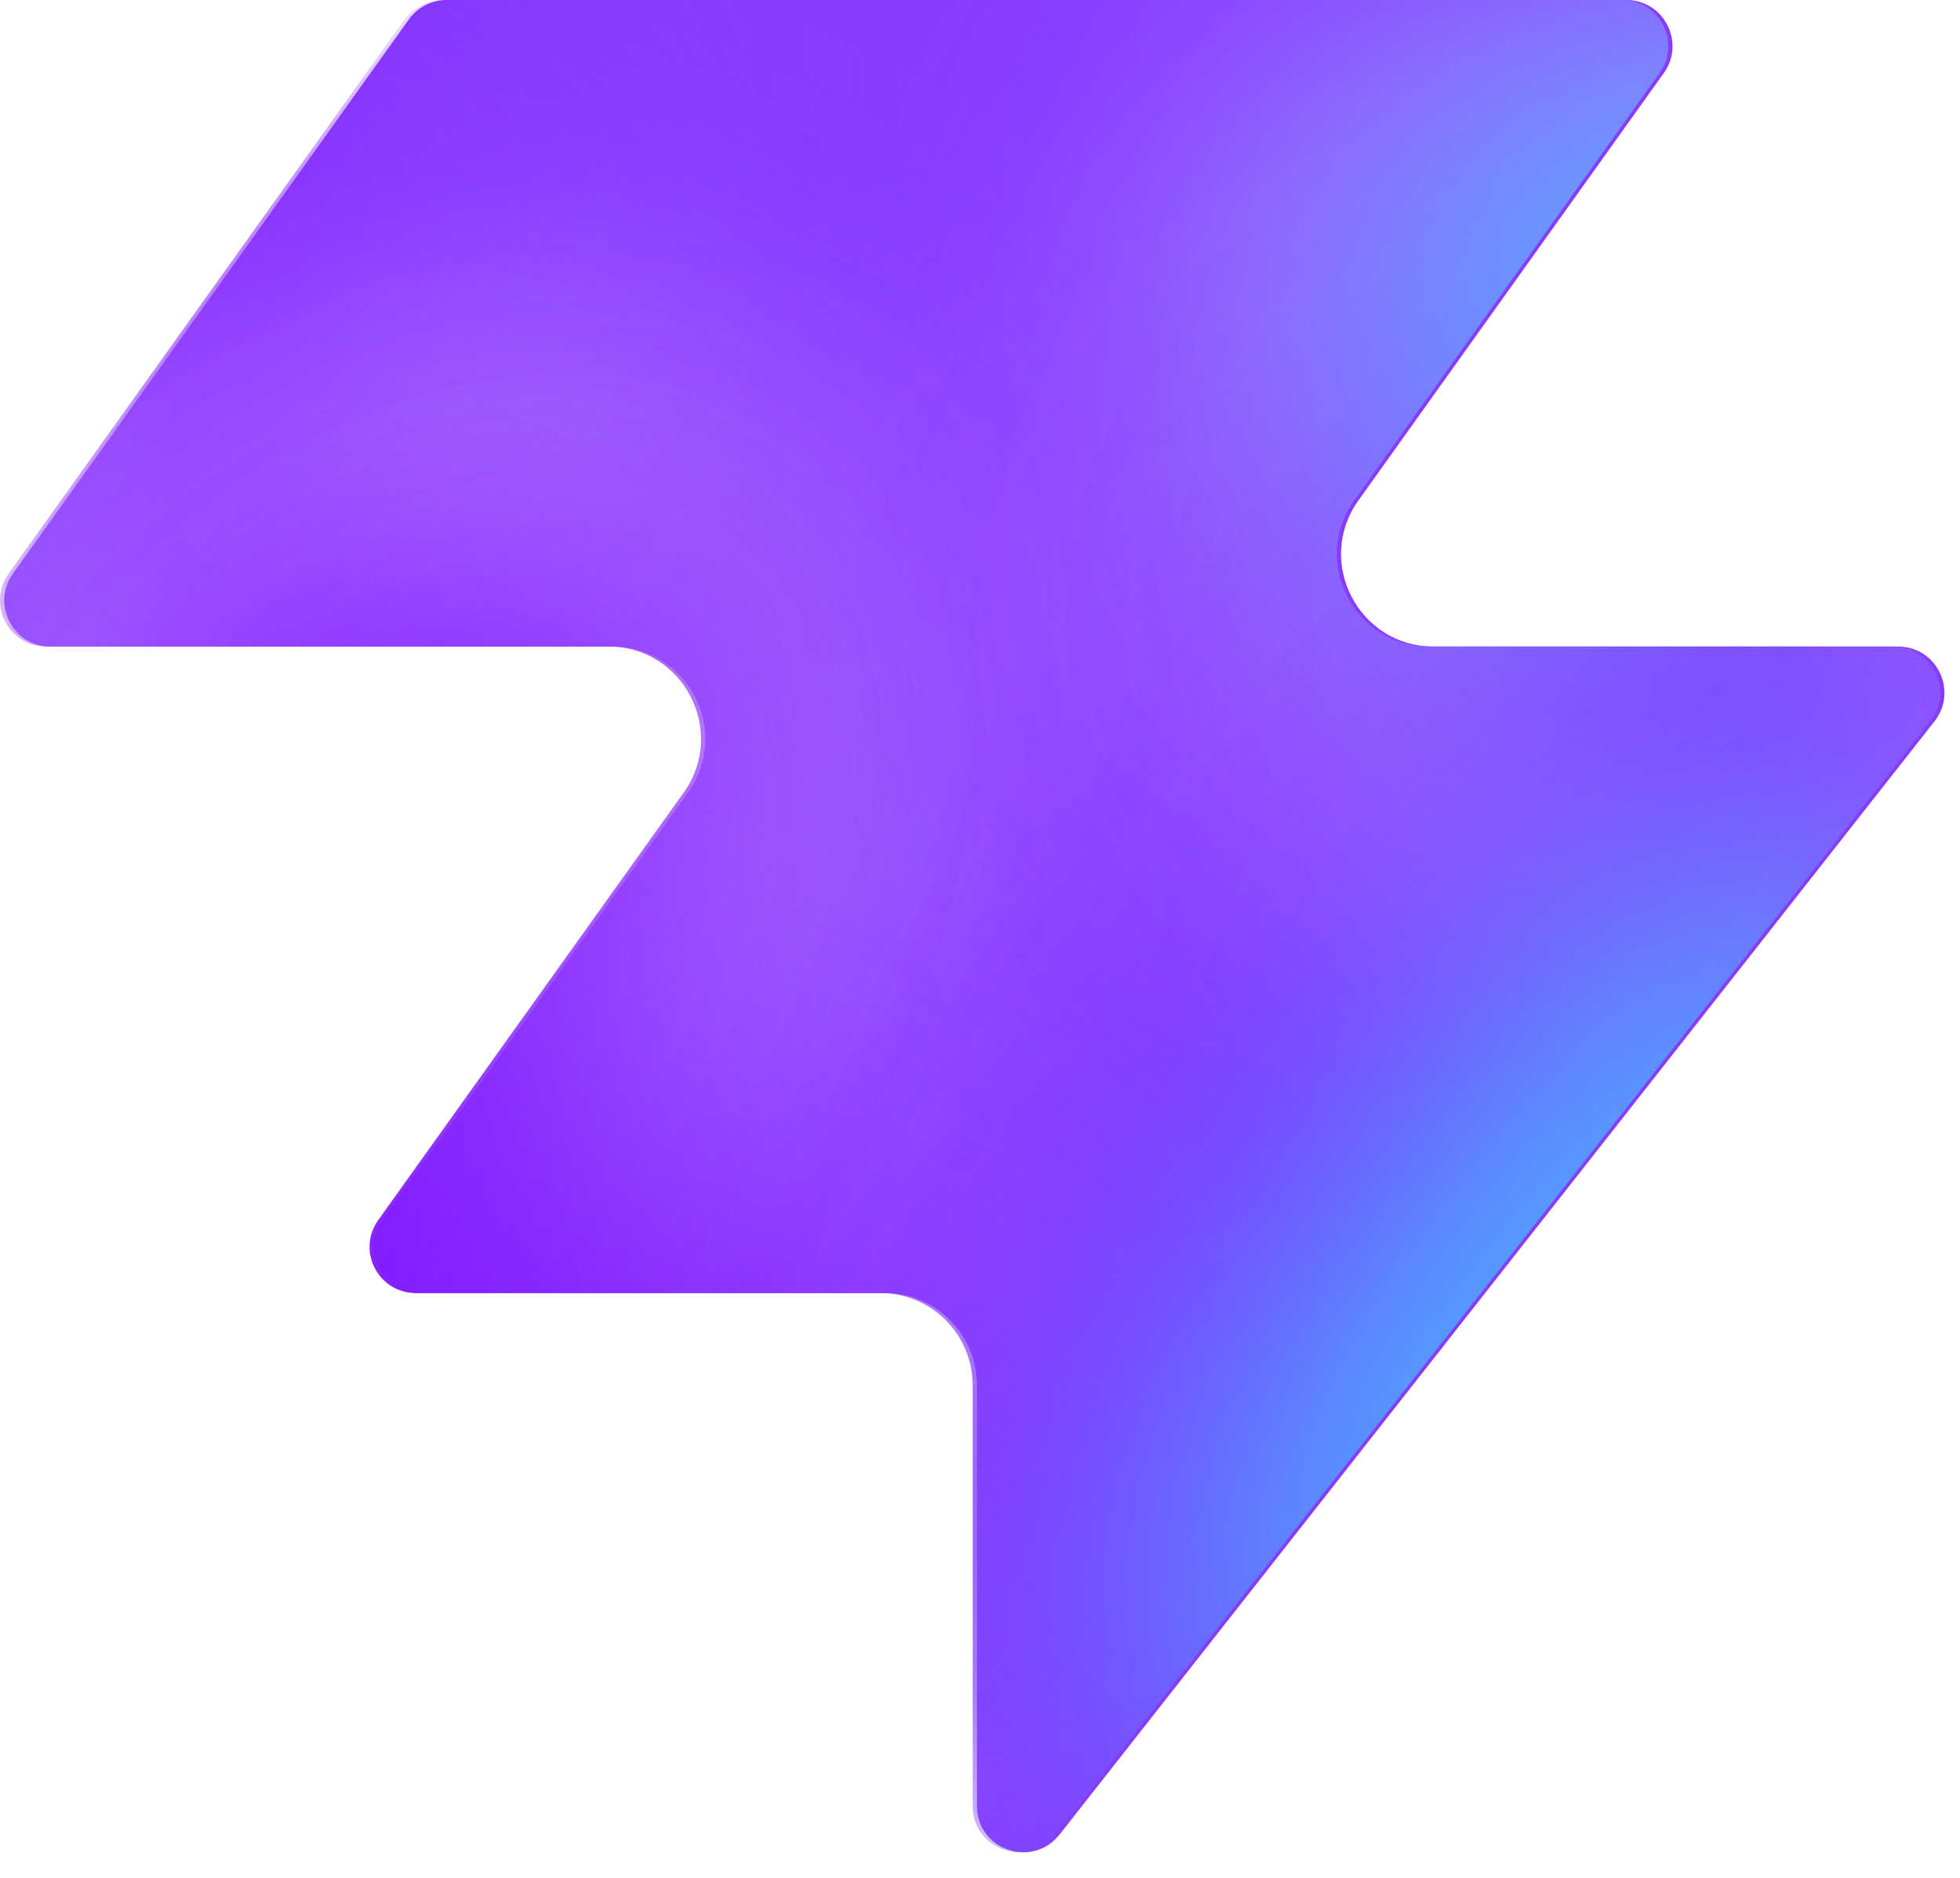
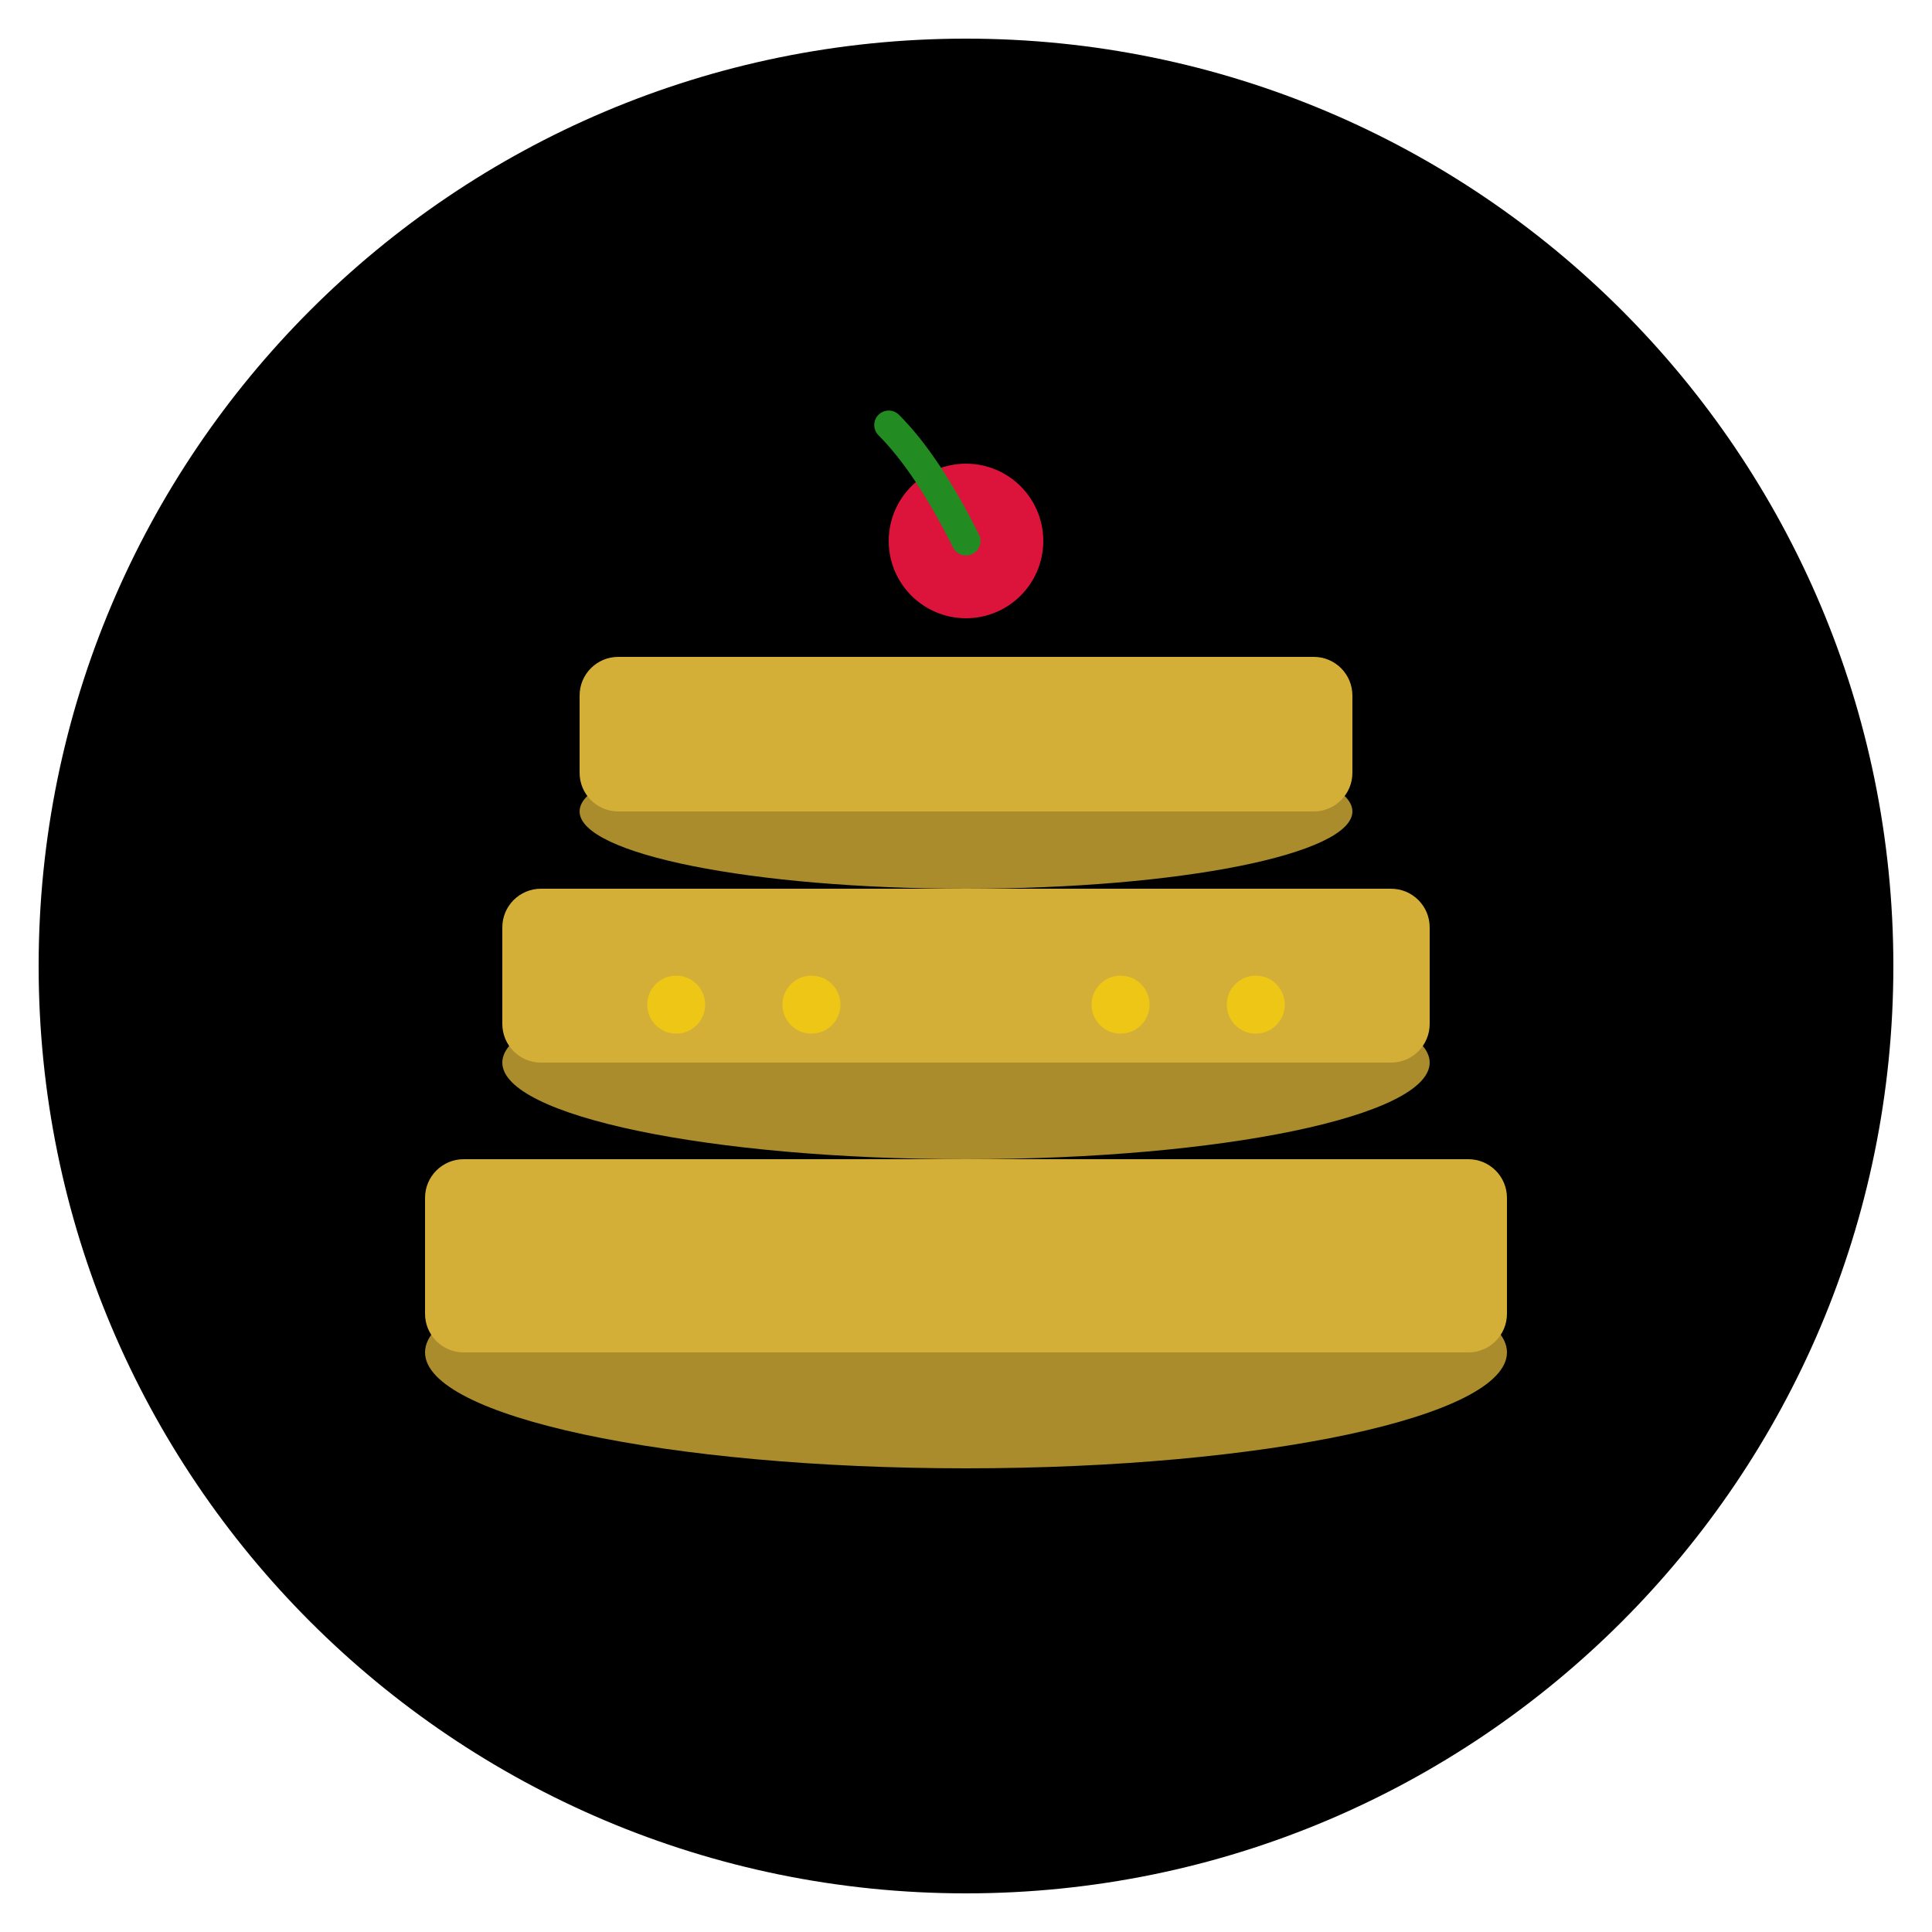
- <svg xmlns="http://www.w3.org/2000/svg" width="48" height="46" fill="none" viewBox="0 0 48 46">
-   <path fill="#863bff" d="M25.946 44.938c-.664.845-2.021.375-2.021-.698V33.937a2.26 2.26 0 0 0-2.262-2.262H10.287c-.92 0-1.456-1.04-.92-1.788l7.48-10.471c1.07-1.497 0-3.578-1.842-3.578H1.237c-.92 0-1.456-1.04-.92-1.788L10.013.474c.214-.297.556-.474.92-.474h28.894c.92 0 1.456 1.04.92 1.788l-7.48 10.471c-1.07 1.498 0 3.579 1.842 3.579h11.377c.943 0 1.473 1.088.89 1.83L25.947 44.94z" style="fill:#863bff;fill:color(display-p3 .525 .23 1);fill-opacity:1" />
-   <mask id="a" width="48" height="46" x="0" y="0" maskUnits="userSpaceOnUse" style="mask-type:alpha">
-     <path fill="#000" d="M25.842 44.938c-.664.844-2.021.375-2.021-.698V33.937a2.26 2.26 0 0 0-2.262-2.262H10.183c-.92 0-1.456-1.04-.92-1.788l7.48-10.471c1.07-1.498 0-3.579-1.842-3.579H1.133c-.92 0-1.456-1.04-.92-1.787L9.91.473c.214-.297.556-.474.92-.474h28.894c.92 0 1.456 1.04.92 1.788l-7.48 10.471c-1.07 1.498 0 3.578 1.842 3.578h11.377c.943 0 1.473 1.088.89 1.832L25.843 44.94z" style="fill:#000;fill-opacity:1" />
-   </mask>
-   <g mask="url(#a)">
-     <g filter="url(#b)">
-       <ellipse cx="5.508" cy="14.704" fill="#ede6ff" rx="5.508" ry="14.704" style="fill:#ede6ff;fill:color(display-p3 .927 .903 1);fill-opacity:1" transform="matrix(.00324 1 1 -.00324 -4.47 31.516)" />
-     </g>
-     <g filter="url(#c)">
-       <ellipse cx="10.399" cy="29.851" fill="#ede6ff" rx="10.399" ry="29.851" style="fill:#ede6ff;fill:color(display-p3 .927 .903 1);fill-opacity:1" transform="matrix(.00324 1 1 -.00324 -39.328 7.883)" />
-     </g>
-     <g filter="url(#d)">
-       <ellipse cx="5.508" cy="30.487" fill="#7e14ff" rx="5.508" ry="30.487" style="fill:#7e14ff;fill:color(display-p3 .492 .077 1);fill-opacity:1" transform="rotate(89.814 -25.913 -14.639)scale(1 -1)" />
-     </g>
-     <g filter="url(#e)">
-       <ellipse cx="5.508" cy="30.599" fill="#7e14ff" rx="5.508" ry="30.599" style="fill:#7e14ff;fill:color(display-p3 .492 .077 1);fill-opacity:1" transform="rotate(89.814 -32.644 -3.334)scale(1 -1)" />
-     </g>
-     <g filter="url(#f)">
-       <ellipse cx="5.508" cy="30.599" fill="#7e14ff" rx="5.508" ry="30.599" style="fill:#7e14ff;fill:color(display-p3 .492 .077 1);fill-opacity:1" transform="matrix(.00324 1 1 -.00324 -34.34 30.47)" />
-     </g>
-     <g filter="url(#g)">
-       <ellipse cx="14.072" cy="22.078" fill="#ede6ff" rx="14.072" ry="22.078" style="fill:#ede6ff;fill:color(display-p3 .927 .903 1);fill-opacity:1" transform="rotate(93.35 24.506 48.493)scale(-1 1)" />
-     </g>
-     <g filter="url(#h)">
-       <ellipse cx="3.47" cy="21.501" fill="#7e14ff" rx="3.47" ry="21.501" style="fill:#7e14ff;fill:color(display-p3 .492 .077 1);fill-opacity:1" transform="rotate(89.009 28.708 47.59)scale(-1 1)" />
-     </g>
-     <g filter="url(#i)">
-       <ellipse cx="3.47" cy="21.501" fill="#7e14ff" rx="3.47" ry="21.501" style="fill:#7e14ff;fill:color(display-p3 .492 .077 1);fill-opacity:1" transform="rotate(89.009 28.708 47.59)scale(-1 1)" />
-     </g>
-     <g filter="url(#j)">
-       <ellipse cx=".387" cy="8.972" fill="#7e14ff" rx="4.407" ry="29.108" style="fill:#7e14ff;fill:color(display-p3 .492 .077 1);fill-opacity:1" transform="rotate(39.51 .387 8.972)" />
-     </g>
-     <g filter="url(#k)">
-       <ellipse cx="47.523" cy="-6.092" fill="#7e14ff" rx="4.407" ry="29.108" style="fill:#7e14ff;fill:color(display-p3 .492 .077 1);fill-opacity:1" transform="rotate(37.892 47.523 -6.092)" />
-     </g>
-     <g filter="url(#l)">
-       <ellipse cx="41.412" cy="6.333" fill="#47bfff" rx="5.971" ry="9.665" style="fill:#47bfff;fill:color(display-p3 .28 .748 1);fill-opacity:1" transform="rotate(37.892 41.412 6.333)" />
-     </g>
-     <g filter="url(#m)">
-       <ellipse cx="-1.879" cy="38.332" fill="#7e14ff" rx="4.407" ry="29.108" style="fill:#7e14ff;fill:color(display-p3 .492 .077 1);fill-opacity:1" transform="rotate(37.892 -1.88 38.332)" />
-     </g>
-     <g filter="url(#n)">
-       <ellipse cx="-1.879" cy="38.332" fill="#7e14ff" rx="4.407" ry="29.108" style="fill:#7e14ff;fill:color(display-p3 .492 .077 1);fill-opacity:1" transform="rotate(37.892 -1.88 38.332)" />
-     </g>
-     <g filter="url(#o)">
-       <ellipse cx="35.651" cy="29.907" fill="#7e14ff" rx="4.407" ry="29.108" style="fill:#7e14ff;fill:color(display-p3 .492 .077 1);fill-opacity:1" transform="rotate(37.892 35.651 29.907)" />
-     </g>
-     <g filter="url(#p)">
-       <ellipse cx="38.418" cy="32.4" fill="#47bfff" rx="5.971" ry="15.297" style="fill:#47bfff;fill:color(display-p3 .28 .748 1);fill-opacity:1" transform="rotate(37.892 38.418 32.4)" />
-     </g>
+ <svg xmlns="http://www.w3.org/2000/svg" viewBox="0 0 100 100" fill="none">
+   <circle cx="50" cy="50" r="48" fill="#000000" />
+   <g fill="#D4AF37">
+     <ellipse cx="50" cy="70" rx="28" ry="6" opacity="0.8" />
+     <rect x="22" y="60" width="56" height="10" rx="2" />
+     <ellipse cx="50" cy="55" rx="24" ry="5" opacity="0.8" />
+     <rect x="26" y="46" width="48" height="9" rx="2" />
+     <ellipse cx="50" cy="42" rx="20" ry="4" opacity="0.8" />
+     <rect x="30" y="34" width="40" height="8" rx="2" />
+     <circle cx="50" cy="28" r="4" fill="#DC143C" />
+     <path d="M50 28 Q48 24 46 22" stroke="#228B22" stroke-width="1.5" fill="none" stroke-linecap="round" />
  </g>
-   <defs>
-     <filter id="b" width="60.045" height="41.654" x="-19.77" y="16.149" color-interpolation-filters="sRGB" filterUnits="userSpaceOnUse">
-       <feFlood flood-opacity="0" result="BackgroundImageFix" />
-       <feBlend in="SourceGraphic" in2="BackgroundImageFix" result="shape" />
-       <feGaussianBlur result="effect1_foregroundBlur_2002_17158" stdDeviation="7.659" />
-     </filter>
-     <filter id="c" width="90.34" height="51.437" x="-54.613" y="-7.533" color-interpolation-filters="sRGB" filterUnits="userSpaceOnUse">
-       <feFlood flood-opacity="0" result="BackgroundImageFix" />
-       <feBlend in="SourceGraphic" in2="BackgroundImageFix" result="shape" />
-       <feGaussianBlur result="effect1_foregroundBlur_2002_17158" stdDeviation="7.659" />
-     </filter>
-     <filter id="d" width="79.355" height="29.4" x="-49.64" y="2.03" color-interpolation-filters="sRGB" filterUnits="userSpaceOnUse">
-       <feFlood flood-opacity="0" result="BackgroundImageFix" />
-       <feBlend in="SourceGraphic" in2="BackgroundImageFix" result="shape" />
-       <feGaussianBlur result="effect1_foregroundBlur_2002_17158" stdDeviation="4.596" />
-     </filter>
-     <filter id="e" width="79.579" height="29.4" x="-45.045" y="20.029" color-interpolation-filters="sRGB" filterUnits="userSpaceOnUse">
-       <feFlood flood-opacity="0" result="BackgroundImageFix" />
-       <feBlend in="SourceGraphic" in2="BackgroundImageFix" result="shape" />
-       <feGaussianBlur result="effect1_foregroundBlur_2002_17158" stdDeviation="4.596" />
-     </filter>
-     <filter id="f" width="79.579" height="29.4" x="-43.513" y="21.178" color-interpolation-filters="sRGB" filterUnits="userSpaceOnUse">
-       <feFlood flood-opacity="0" result="BackgroundImageFix" />
-       <feBlend in="SourceGraphic" in2="BackgroundImageFix" result="shape" />
-       <feGaussianBlur result="effect1_foregroundBlur_2002_17158" stdDeviation="4.596" />
-     </filter>
-     <filter id="g" width="74.749" height="58.852" x="15.756" y="-17.901" color-interpolation-filters="sRGB" filterUnits="userSpaceOnUse">
-       <feFlood flood-opacity="0" result="BackgroundImageFix" />
-       <feBlend in="SourceGraphic" in2="BackgroundImageFix" result="shape" />
-       <feGaussianBlur result="effect1_foregroundBlur_2002_17158" stdDeviation="7.659" />
-     </filter>
-     <filter id="h" width="61.377" height="25.362" x="23.548" y="2.284" color-interpolation-filters="sRGB" filterUnits="userSpaceOnUse">
-       <feFlood flood-opacity="0" result="BackgroundImageFix" />
-       <feBlend in="SourceGraphic" in2="BackgroundImageFix" result="shape" />
-       <feGaussianBlur result="effect1_foregroundBlur_2002_17158" stdDeviation="4.596" />
-     </filter>
-     <filter id="i" width="61.377" height="25.362" x="23.548" y="2.284" color-interpolation-filters="sRGB" filterUnits="userSpaceOnUse">
-       <feFlood flood-opacity="0" result="BackgroundImageFix" />
-       <feBlend in="SourceGraphic" in2="BackgroundImageFix" result="shape" />
-       <feGaussianBlur result="effect1_foregroundBlur_2002_17158" stdDeviation="4.596" />
-     </filter>
-     <filter id="j" width="56.045" height="63.649" x="-27.636" y="-22.853" color-interpolation-filters="sRGB" filterUnits="userSpaceOnUse">
-       <feFlood flood-opacity="0" result="BackgroundImageFix" />
-       <feBlend in="SourceGraphic" in2="BackgroundImageFix" result="shape" />
-       <feGaussianBlur result="effect1_foregroundBlur_2002_17158" stdDeviation="4.596" />
-     </filter>
-     <filter id="k" width="54.814" height="64.646" x="20.116" y="-38.415" color-interpolation-filters="sRGB" filterUnits="userSpaceOnUse">
-       <feFlood flood-opacity="0" result="BackgroundImageFix" />
-       <feBlend in="SourceGraphic" in2="BackgroundImageFix" result="shape" />
-       <feGaussianBlur result="effect1_foregroundBlur_2002_17158" stdDeviation="4.596" />
-     </filter>
-     <filter id="l" width="33.541" height="35.313" x="24.641" y="-11.323" color-interpolation-filters="sRGB" filterUnits="userSpaceOnUse">
-       <feFlood flood-opacity="0" result="BackgroundImageFix" />
-       <feBlend in="SourceGraphic" in2="BackgroundImageFix" result="shape" />
-       <feGaussianBlur result="effect1_foregroundBlur_2002_17158" stdDeviation="4.596" />
-     </filter>
-     <filter id="m" width="54.814" height="64.646" x="-29.286" y="6.009" color-interpolation-filters="sRGB" filterUnits="userSpaceOnUse">
-       <feFlood flood-opacity="0" result="BackgroundImageFix" />
-       <feBlend in="SourceGraphic" in2="BackgroundImageFix" result="shape" />
-       <feGaussianBlur result="effect1_foregroundBlur_2002_17158" stdDeviation="4.596" />
-     </filter>
-     <filter id="n" width="54.814" height="64.646" x="-29.286" y="6.009" color-interpolation-filters="sRGB" filterUnits="userSpaceOnUse">
-       <feFlood flood-opacity="0" result="BackgroundImageFix" />
-       <feBlend in="SourceGraphic" in2="BackgroundImageFix" result="shape" />
-       <feGaussianBlur result="effect1_foregroundBlur_2002_17158" stdDeviation="4.596" />
-     </filter>
-     <filter id="o" width="54.814" height="64.646" x="8.244" y="-2.416" color-interpolation-filters="sRGB" filterUnits="userSpaceOnUse">
-       <feFlood flood-opacity="0" result="BackgroundImageFix" />
-       <feBlend in="SourceGraphic" in2="BackgroundImageFix" result="shape" />
-       <feGaussianBlur result="effect1_foregroundBlur_2002_17158" stdDeviation="4.596" />
-     </filter>
-     <filter id="p" width="39.409" height="43.623" x="18.713" y="10.588" color-interpolation-filters="sRGB" filterUnits="userSpaceOnUse">
-       <feFlood flood-opacity="0" result="BackgroundImageFix" />
-       <feBlend in="SourceGraphic" in2="BackgroundImageFix" result="shape" />
-       <feGaussianBlur result="effect1_foregroundBlur_2002_17158" stdDeviation="4.596" />
-     </filter>
-   </defs>
+   <circle cx="35" cy="52" r="1.5" fill="#FFD700" opacity="0.6" />
+   <circle cx="42" cy="52" r="1.5" fill="#FFD700" opacity="0.6" />
+   <circle cx="58" cy="52" r="1.5" fill="#FFD700" opacity="0.6" />
+   <circle cx="65" cy="52" r="1.5" fill="#FFD700" opacity="0.6" />
</svg>
